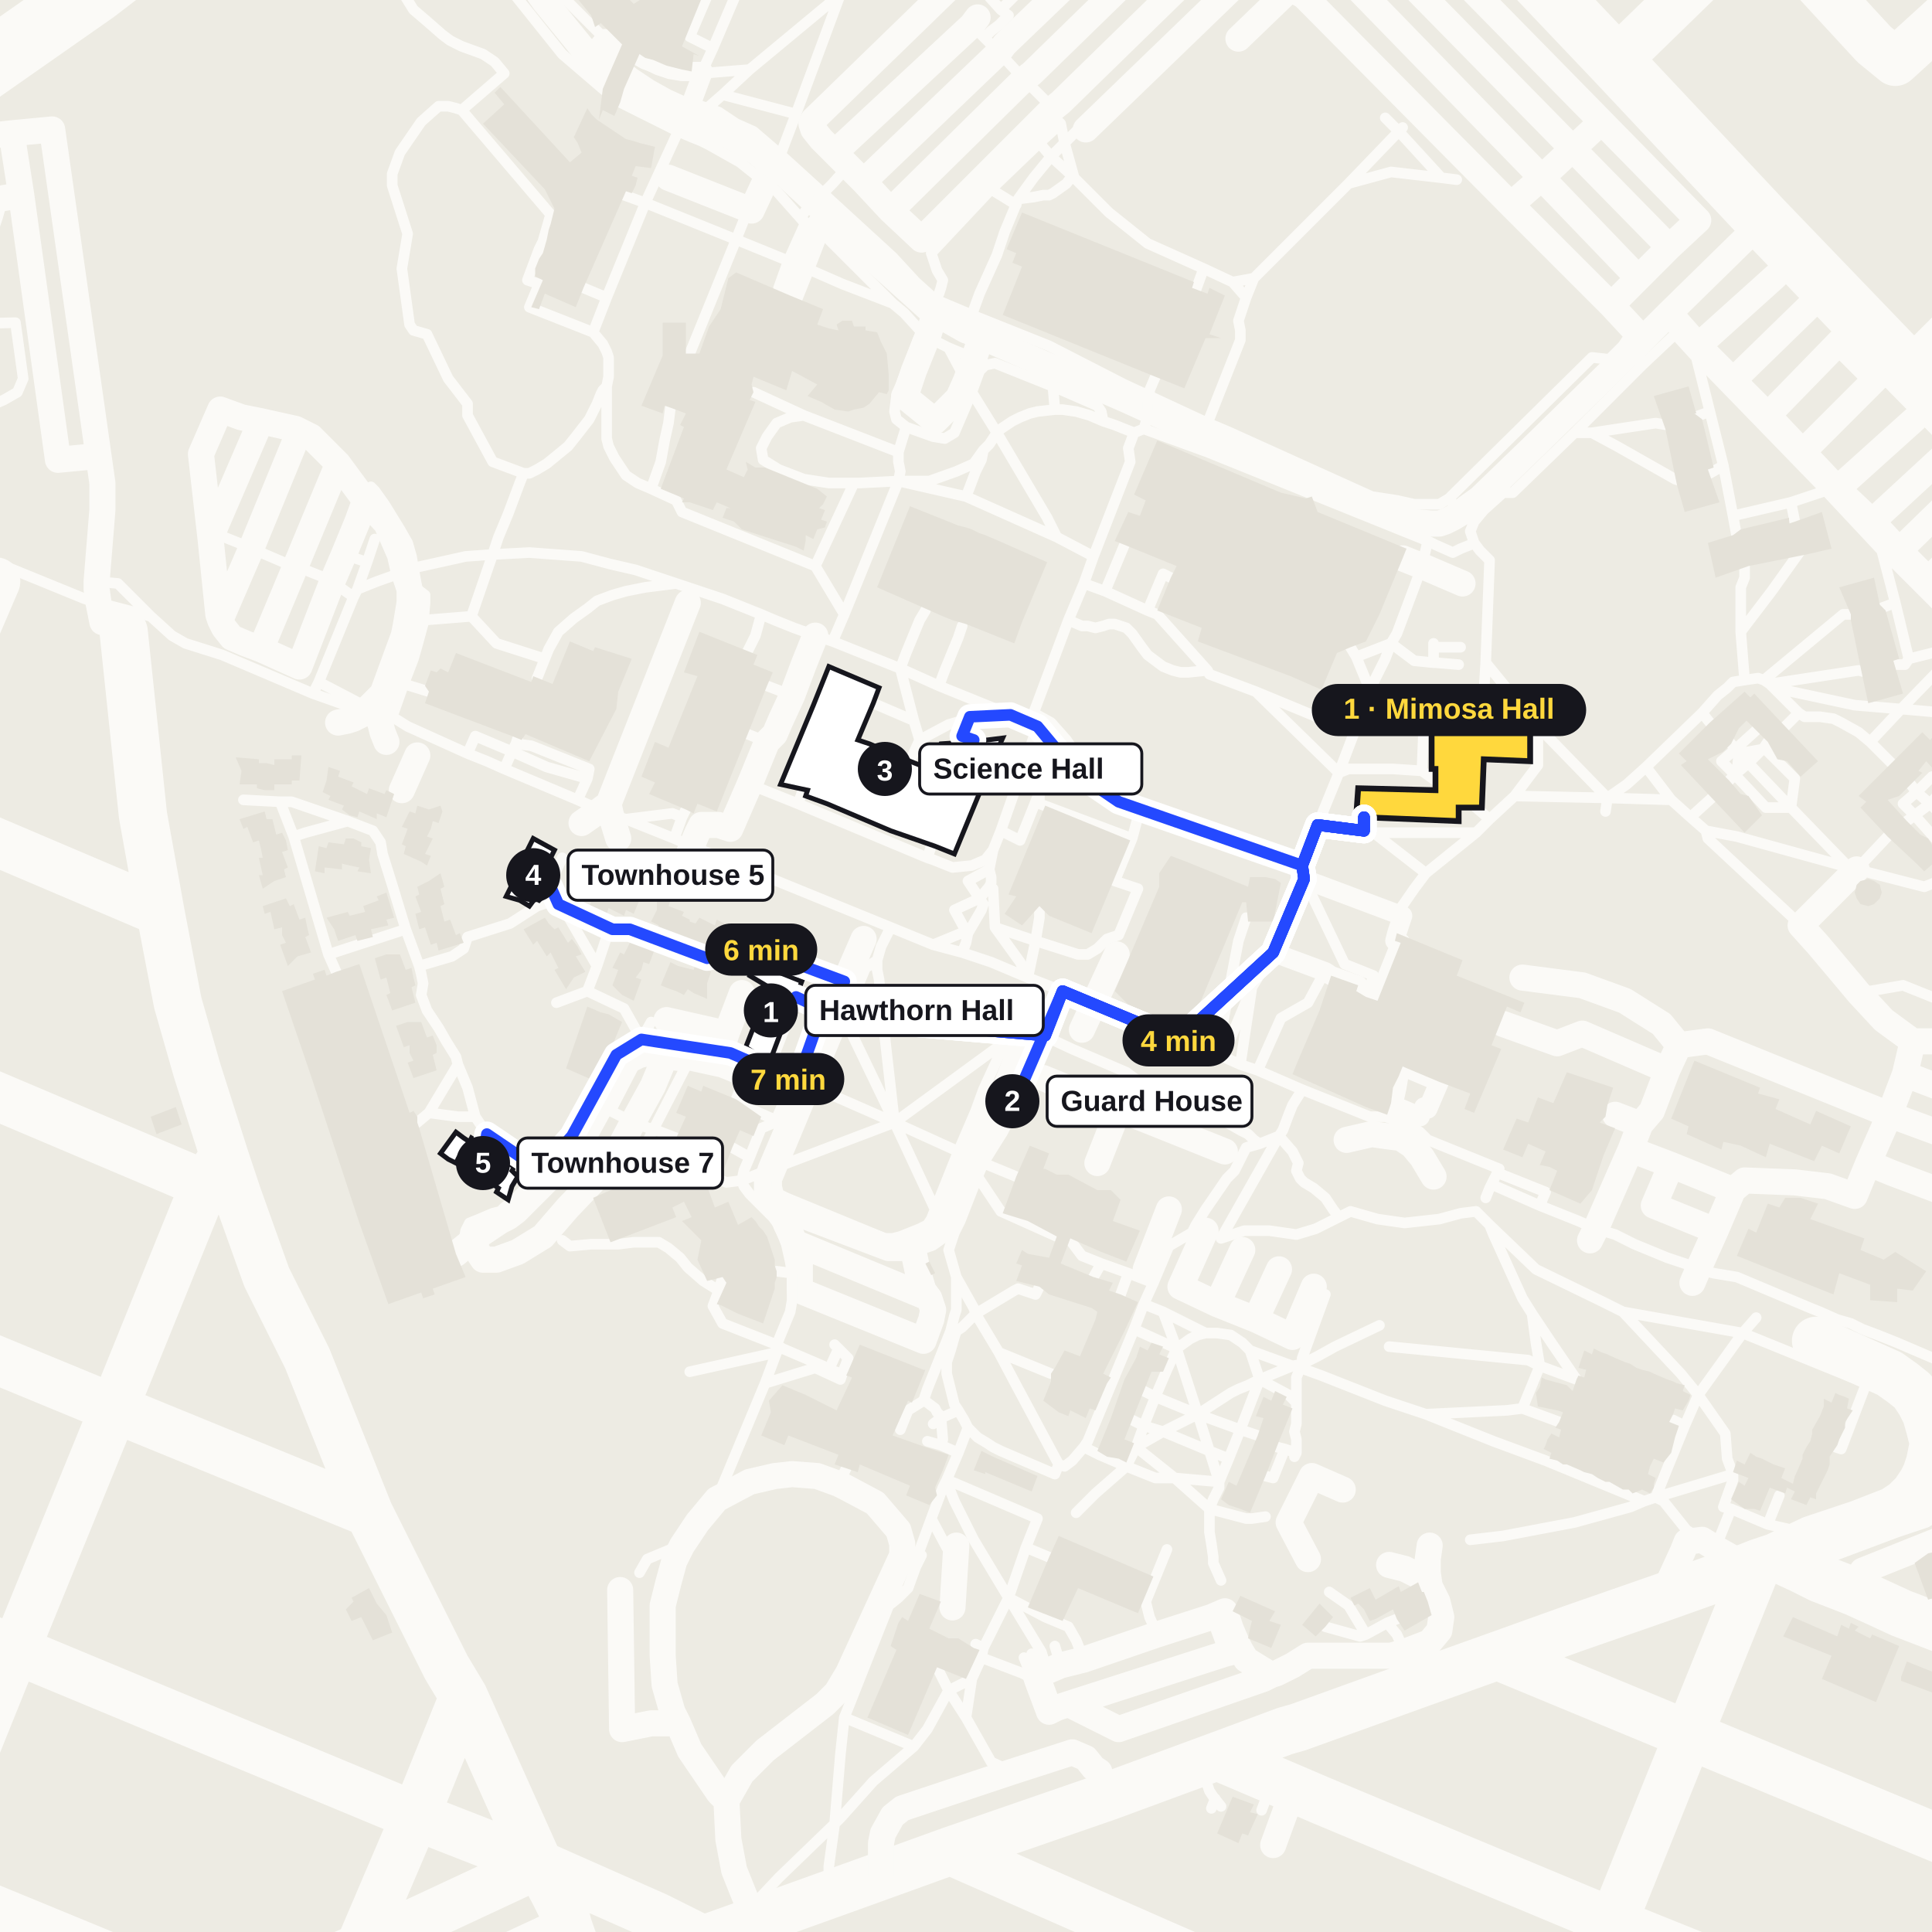
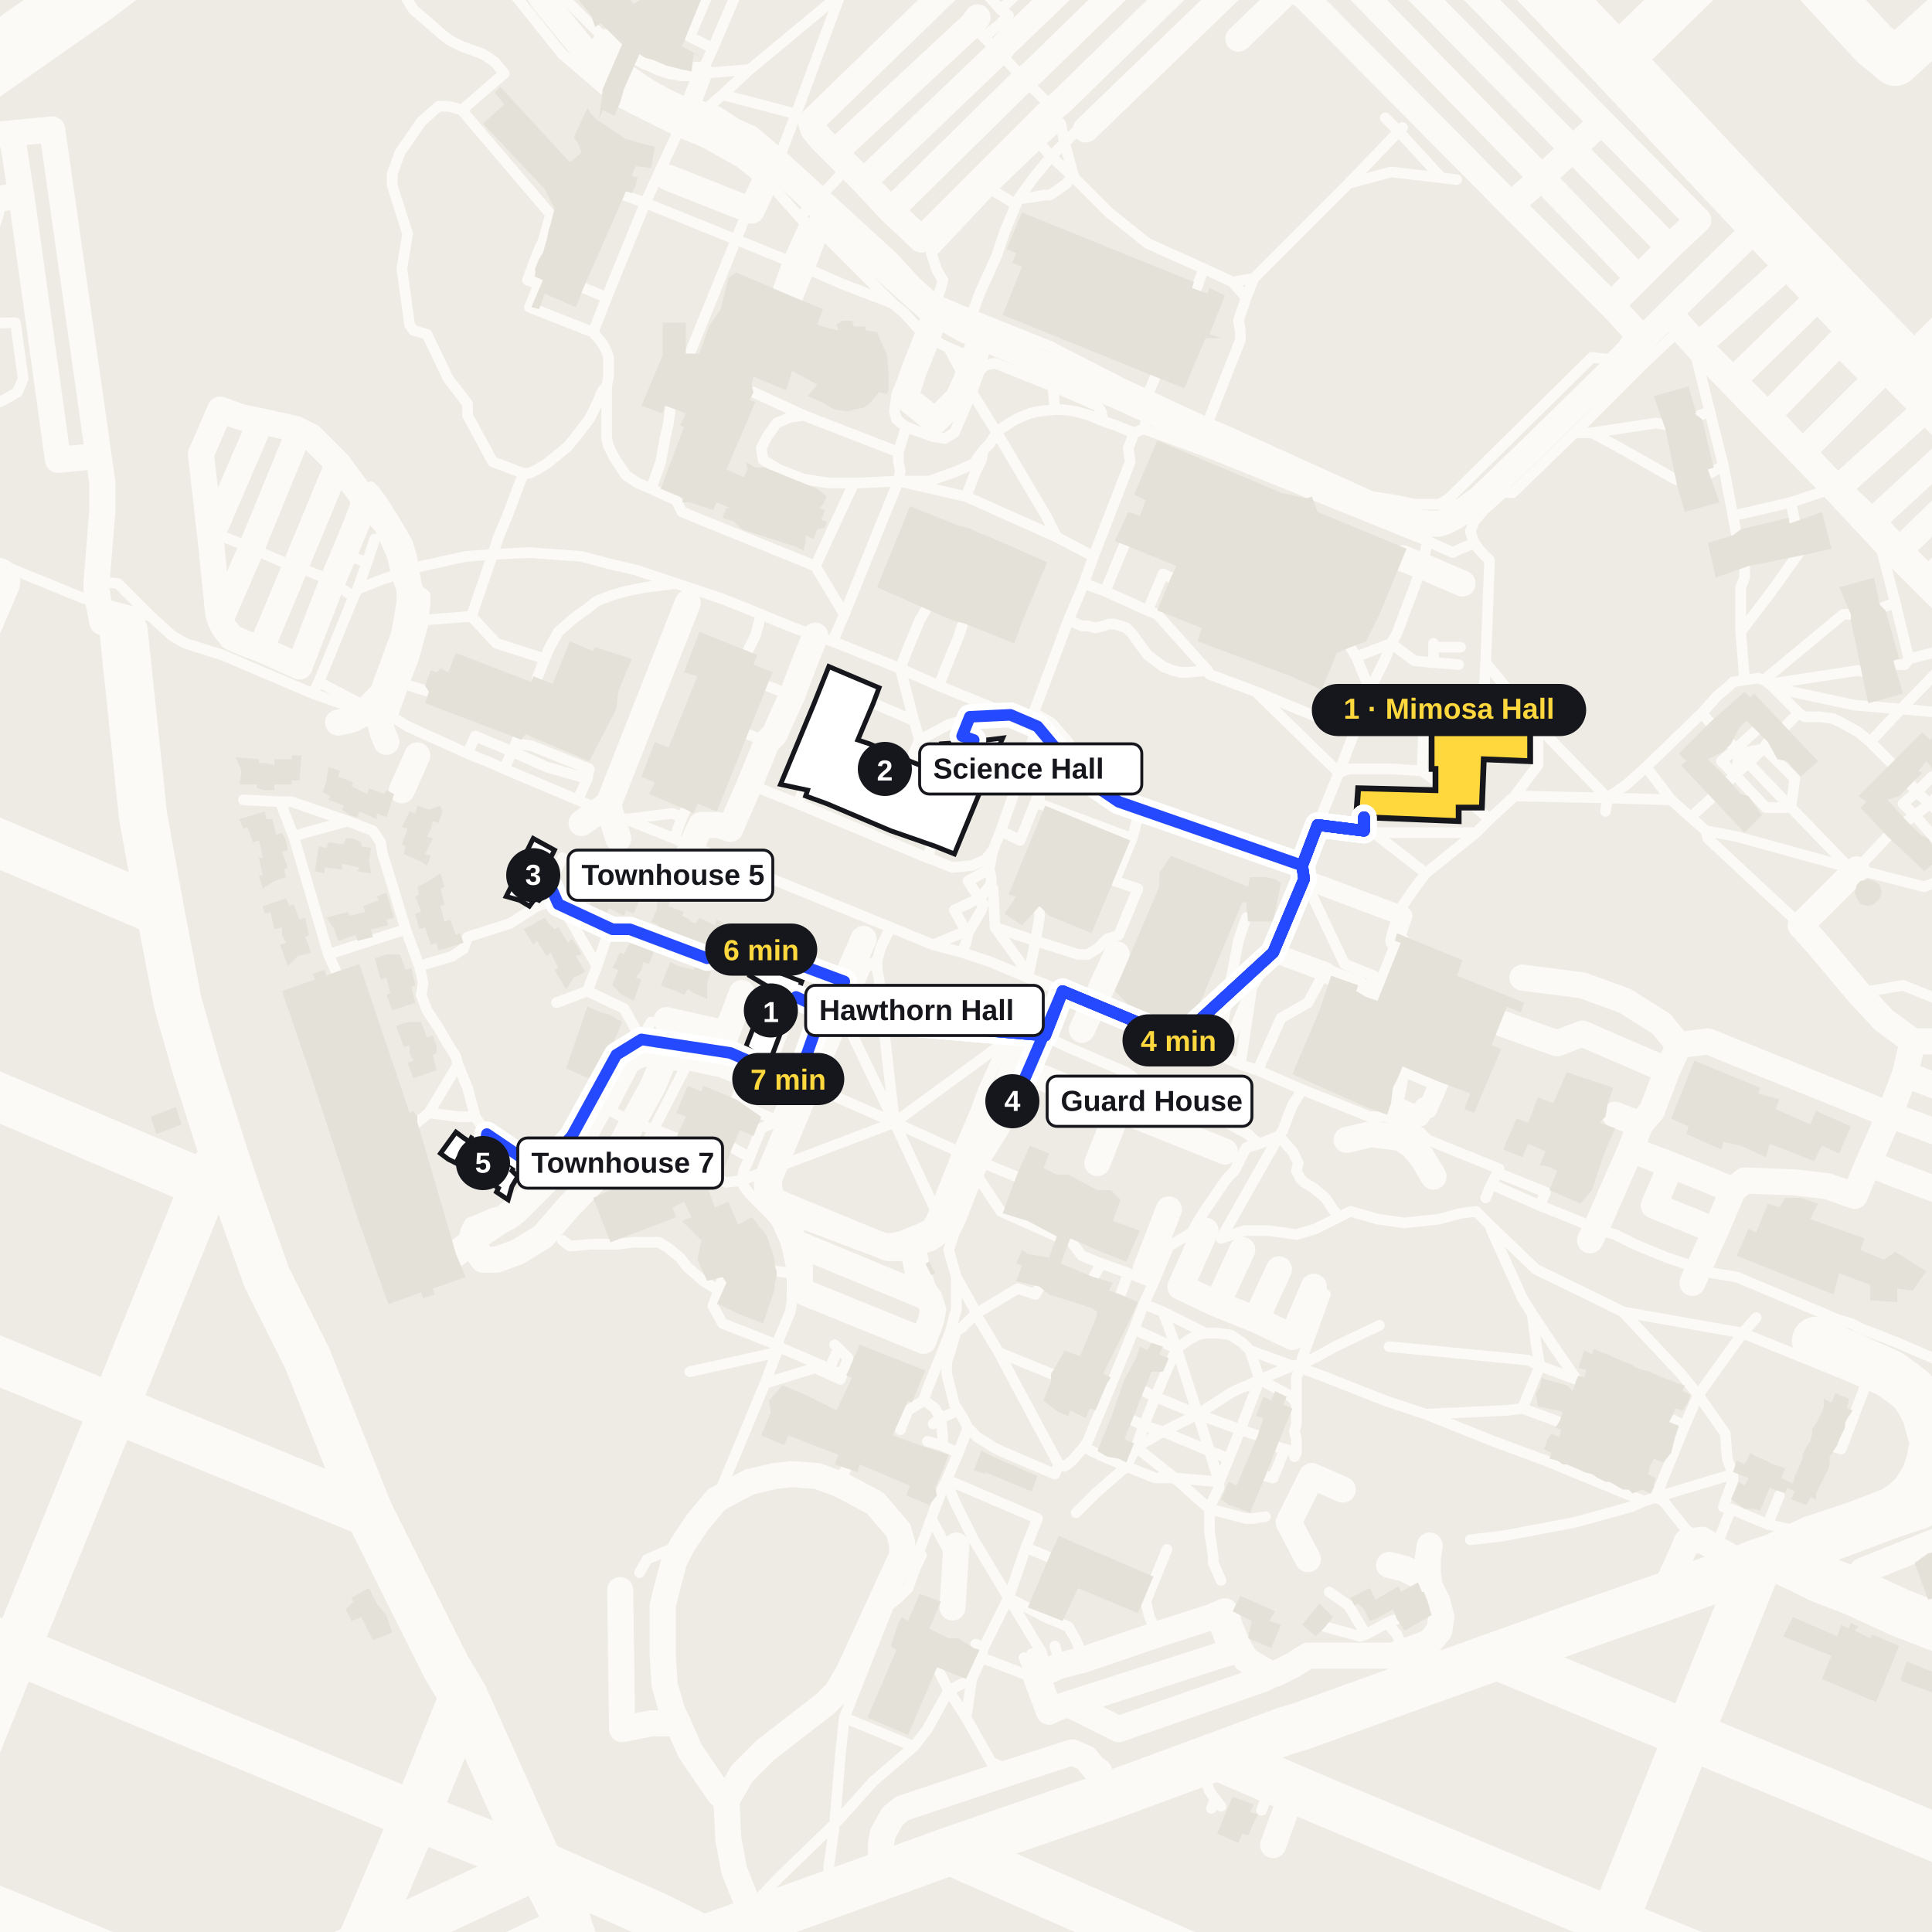
<svg xmlns="http://www.w3.org/2000/svg" viewBox="0 0 1000 1000" font-family="Archivo, 'Arial Narrow', Arial, sans-serif" font-weight="700">
  <rect width="1000" height="1000" fill="#EDEBE3" />
  <g fill="none" stroke="#FBFAF7" stroke-linecap="round" stroke-linejoin="round">
    <path stroke-width="34" d="M-62 69l51-32 60-42 43-33" />
    <path stroke-width="29.5" d="M1077 282l-88-89-76-79-77-82-133-140" />
    <path stroke-width="25" d="M118 1038l-158-65m319-8l-60 28-33 15-68 30m678 53l39-96 39-97 36-89m-546 195l-24-12-61-27-64-25m88 83l-3-9-6-17-1-4-2-5-4-8-8-15-39-87-9-15-40-80m244 255l-41-20-30-14m-149-64l-29 68-19 50m629 33l-195-85-100-44-9-4m542 117l-199-80-151-63-14-6-40-17m289-103l-9 3-5 2-45 16-46 16-39 14-42 15-61 22-7 2-35 13-57 21-81 28-36 13-25 9-39 14-28 10m-149-64l-207-86-207-86m390 15l-132-54-206-85m270-25l-17-6m-157-198l49-114m108 312l-47 116-51 125-48 119m146-360l-203-86m203 86l10-15m-33-126l-134-57m291 463l-25 62m-151-613l10 95 9 50 9 47 10 35 14 44 7 21 15 42 21 42 32 80m864 190l-181-75-99-41m165-163l38 17 7 5 5 4 4 6 3 6 2 7 2 8-2 10-2 6-2 4-4 6-2 2-3 3-6 4-18 7-24 8-19 9m82-59l4 13 3 10 2 3m0 0l-11 3-19 6m43 68l-39-15-13-6-11-5-18-7-10-5-13-6m199-742l-129 129m-78-234l-75 73m201-51l-45 41-11 10-11-9-59-64" />
    <path stroke-width="13.5" d="M293 993l-43 20-11 7m-4 2l-4-3-12-26m-84-775l-25 58-1 3m127 370l11-9 9-6 3-2 4-2 4-3 17-17 3-3 7-7 6-8 11-20 10-20 2-3 2-3 3-2 4-1 4 0 4 0 5 1 6 2 23 5 5 2 7 3 20 8 3 1 6 3m-23 426l-4-6-8-20-3-16-1-20m0 0l8-14 12-12 31-24 6-6 6-10 28-61 0-6-2-7-12-14-15-8-4-2-11-4-13-1-9 1-13 3-17 9-10 12-8 12-4 8-3 11-3 12 0 12 0 14 1 15 4 14 3 6 6 14 15 22 4 4m-22-483l4-11 3-7 2-4 9 0 6 2 10-23 9-22 4-4 3-7 6-13 6-16 6-15m-206 62l-8 18m426 425l3 9 3 7 2 4 3 5 13 8m84-258l-6-10-5-6-6-4-8-1-7-1-13 3m-124 340l-4-13-3-2-4-5-7-3-31 10-57 19-5 4-5 9-1 5 0 17m178-137l-7 3-28 9-38 13-12 3-7 3-5 1-1 1m17 15l26 13 75-26m-407-229l-1 6 4 6 7 0 11-4 13-8 13-15 23-24 10-19 11-20 5-12 2-6m29 7l-1-6 3-10 8-21m-39 14l31 7m192 67l11-28m-39-16l39 16 55 22m-283 296l-14 0-15 3-1-72m216-300l-5 11-14 35-5 10-9 20-16 37-7 5-9 3-6 2-2 0-4 0-58-22-4-4-1-4 0-3 0-2 2-6 14-33 2-4 1-8 5-13 10-23 6-15 10-23m310-184l-21-9-10-4m-166 244l6-13 12-26m76 375l4-2 3-1 8-4 8-5 43 0 7-2 13-5 5-6 1-7-2-8-4-8-1-7 0-7 1-7m-21 10l8 2 8 4 5 5m-245-21l-2 32m202-61l-16-7-12 24 10 19m-83-595l-11-5-71-31m-40 468l3 14 3 10 3 4 2 6-1 5-4 11-64-26 0-6 0-10-1-5-2-4-1-3-3-6-2-5-3-5m79 48l-70-29m194-17l-12 31m-278-241l41-104m-156 72l-2-5-1-4-1-3 0-4 0-4 0-3 2-2m0 0l-4 4-2 2-5 5-4 2-3 1-5 1m14-115l-4 11-7 17-6 14-17 44m487 509l-8 2-81 26m117 44l-3 7-8 22m-35-318l-13 29 19 9 20 8 19 9 11-26m-50 9l13-28m7 36l12-26m-126 210l1 3 6 16 4-2 6-2m-233-448l-4-13-1-5m0 0l-4 3-10 7m293-214l33 15 4 2 29 12 40 17 26 10 3 2 12 1 4 0 3-1 4-2 5-3 2-2 7-5 29-28 48-47 7-7m-159-194l15-15m15-14l108 110 50 51-15 14-16 16-14 14m-143-176l107 110 50 52m16-16l-50-51-108-110m-653 355l-2-10-1-7 0-4 3-37 0-14-2-14-24-169-21 2-9 1-17 4m26-5l5 32 19 137 21-2m431-75l2 1 16 9 8 3 4 2m163-178l107 108m-668 106l11 4 10 2 18 4 8 4 14 14 14 19 11 12 7 16 2 9 3 9 0 7-1 6-1 6-1 5-11 30m-43-136l-25 61-16 37m61-81l-22 53-18 43m349-174l-4 13-1 2-6 15-3 9-2 4 16 13 12-12 4-9 4-11 4-12m-353 171l-20-9-8-3-7-3-4-5-2-4-1-3-4-39-5-44 10-23m-155-184l28-15m24 88l-12 2-2 1-2 7-2 6-4 13-2 10-4 10-4 6m430-3l6-15 7-18 6-9m-74-51l12 5 13 6 13 8 7 6 6 4 14 13 3 3 6 6 16 16 18 16 20 18m-205-167l5 7 22 27 11 10m376-56l-16 16m-184-4l-70 68-1 2 1 3 4 5 7 7 7 7 8 8 14 15 16 15 67-67 5-4m-117 26l71-66 3-4m-59 85l70-67 3-4m-59 86l69-68 4-3m-14-15l74-71m37 21l18 10 19 11 7 4m-141 40l78-76m-63 91l82-80m-69 94l87-84m19 11l-27 26m-364-26l-27-32m149 123l-3 9-7 15-43-17m-31-54l9 7m0 0l11 6 13 7 6 2m469 582l3-6 18-41 5-13 6-7 8-21-44-19-13 5-28-10m71 52l-13-5m79-362l37-38 19 19m-38 38l38-38m-20 57l40-36m-22 53l39-36m-25 51l38-37m-23 52l38-37m-23 53l38-37m-119 200l29-29m-29 29l9 10 16 19 5 6 13 14 15 11-4 17m-81 255l-16-9-8-5-8 1-2 5-11 24m9-286l-9-11-19-12-22-8-31-4m202 33l6 0 5 0 13 4 24 8m-28 222l4 9 3 6 2 3 4 8m-4-8l-55 22-2 4-2 7m80-194l-61-23m0 0l-12-5 11-25 8-21m0 0l68 26m0 23l-76-28-94-38-15 2-6 13m13 110l3-7 9-20 9-21 6-5 26 1 17 2 14 5 7-17m-123-7l21 8 32 13m-32-13l-9 21 32 13m-24-475l15 17 18 18 18 18 18 19 18 19 18 17 14 15 15 15 15 16 6 6 11 2m-196-166l13 14 3 4m29 3l40-36m-22 54l39-38m-72 3l-14 14m-68-70l16-14 16-15 15-14m84 51l-49 48m-82-56l52 52" />
    <path stroke-width="10" d="M723 483l3-9-3-1-48-18-16 38 27 10 3 2 14 5-1 3 5 3 6 2 12-30-3-1 1-4m22 77l-6 14-2-1-2 5-14-6 2-9 1-6 2-5 19 8m-187-164l3-3 10 5 1-2 10 6-5 8-5-3-6-4-3-3-3-2-2-2m-200-343l-2 3-11-5-9-5-6-4-3-2-13-10-5-5 4-5 6 3 14 7 8 4 6 2 6 1 7 0 4 0-6 16" />
    <path stroke-width="5.5" d="M50 301l11 1m0 0l17 17m48-37l4 2 5 2m-19-8l10 4m-16-6l6 2m417 96l2-5 18-48 8-19 5-14m-381 17l10-4 14-5 5-2 27-6 14-1 19-1 27 2 15 4 13 3 12 4 9 3 3 1 9 3 6 2 6 2 20 8 7 3 10 4 11 4 9 3 35 14 20 9 37 15 10 4 4 2 8 12 12 12 4 3 6 5 12 7 11 4 82 27 2 2m-243-116l6-14 28-69m267 211l-9 13m-90 74l15-36 11-18 16-38-1-7 3-10m0 0l5-11m0 0l11-27 8-21 8-22-7-17-3-5m-17 92l23 3 6 1 53 0m-53 0l27 21m-240 41l2-5m-21-172l-3 5m22 3l-2 6m0 0l-7 17m0 0l-3 8m-10-34l-7 17m0 0l-3 8m-222-27l11-32 3-9 5-12m174 52l-15-25-69-28-3-6-13-6-7-3-6-4-2-3-2-3-2-3-3-6-1-4 0-4 0-9 0-14m-51 66l6-16m0 0l2-5 3 0 4-2 5-3 11-9 4-5 7-9 4-8 2-5 1-2 2-2m345 293l-23 20-26 25m-22 211l20 16 18 16 0 12 1 6 1 7 0 3 4 9m69-439l-22-9-29-12-24-9-1-2-26-29-5-2-22-10-11-4m69 244l6-33 5-26 4-12m-257-69l25 10 67 28 3 1 10 4 10-1 7-3 4-5m-146 169l8 3 8-1 15-6 6-2 58-22 52-38 3-2 5-8 9 1m-95-7l20 1 66 5m-62-53l-5 10-2 7 0 5m-38 58l6 3 41 18 33 15 8 3m-287-99l17-5 6-4 2-6 22-7 14-9 6-2 5 1 2 1 25 11 10 1 32 13 7 2 7-1 10-4 12 1 39 15 4 2m-121-29l-2 5-5 15-5 13 19 9 9 16 4 5m-162-40l-4-9-18-61 6-2 22-6m36 156l6-5 15-25m-15 25l15 2 9 0m311 205l10-10 16-14 5-10 4-11 6-15 6-14 5-11 7-5 4-2 4-1 6 0 7 1 6 4 4 4 5 15-10 26-6 15-5 12 0 3-3 6-2 5m-38-32l14-8 18-9 17-11 4-2 5-2 6-3 17-7 5-1 8-4 9-5 23-11m-83 81l-5-16-6-19-11-34-7-19m22 11l-22-11-10-4m0 45l6 3 22 9 22 8 9 3m-65-8l6 3 10 3 24 10 10 4m-88 3l3 1 4-3 6-7 8 4 14 6 15 6 10 0 23 2m1-126l12-4 13 0 14 2 10-3 12-6 6-3 14 4 14 2 18-2 11-3 8-1m-376 361l15-16 29-28 3-3 17-19 21-18 7-9 11-20 12-6 5-11 1-5 13-26 9-26 6-15m0 0l-42-18-5-2 2 6 2 5 10 20 18 30 17 28m-54 8l6 12 9 14 13 23m-10-43l-3 20m8-31l21 8m64-647l1-7 0-4m-192 488l7-17 1-6 0-9 0-5-1-6-2-9-4-10-3-4-4-4-8-8-3-4-1-3 1-5 3-7 6-15 7-3 4-9 2-4m47-66l1 5m0 0l2 21 6 53m8-187l5-11 15-8 7-2 4-1 7-2 14 0m-47 13l-3-10-7-27m213 24l30-13 8-16 3-8 3-5 9-24 4-11 3-13m-450 188l-5-9 7-15m197 192l-4-10-21-45-26-54-6-3-5-2-14-5m357-174l-2 33m-235 130l4-19 2-12 0-6m19 380l-4-7-12-5-19-10m73 10l-2-8 11-27m-61 4l-12-5m-182-367l9 4 103 42 22 9 15 4 15 5 19 8 18 7 16 7 44 18 20 8 3 1 9 4 9 3 23 10 35 14 4 0 4 0 3 1 4 1 4 2 4 2 3 2 4 4 37 15-4 8-1 2m-7-184l-26 21-6 8m-143 0l-10 24-6 2-5 5-5 3-5 0-22-7m115 67l12-27 14-8 7-13m-42 45l6-40m-139 91l17 7m-20 0l12 18 29 13m-20-73l2-5 1-4 5-12 2-3 3-7 4-10 6-13m-23 54l-3 6-3 9-2 4-10 16-3 7-9 23-3 6m-162-100l5-9m42 16l19 8 10 5 6-3m-47-11l-29-6-6 0-3 0-4 2-4 3-3 3-2 5-4 8-6 11-8 14-2 5-16 17-6 7-6 6-3 3-4 3-2 2-4 1-7 3-5 2-2 4-1 6-4 6m162-96l14-36m-24 82l-9-5m7-38l-5 13m13-251l-3 11-4 8m23 23l-13-5m-79 221l10 5 8 3 1 0m-33-71l-16 6m114 177l-28-11-5-9 3-8 2-7m146-121l-11 24-4 11-9 21-12 30-2 5-2 3-4 2-10 4-4 1-4 0-51-21-4-2-1-4 0-3 20-48 15-36 11-26 6-4m317-73l-7-6m-327 471l36 15m-42 76l-2-5 0-9 3-22 3-36 2-19 2-5 21-53 5-4 5-5 4-11 3-6m32 48l-4-2m147-137l15 8 4 4 0 5 0 6-1 4 1 4 0 3 0 4-1 2m1-2l-6-2-4-1m-74-61l22 10m56 52l-6 15-4-1m-245-105l-8-1m308-302l10 4 3 4m-151-58l10-24m12 34l8-19 4 2m-23 256l-28-12-15-7-8-2m154-31l-2 3m-22 82l-30 53m37-69l-2 5-3 8m-133-192l7 17 0 6 48 18 4-15m-4 15l-9 22m0 0l12 4m-106 29l17-7-6-11 13-6-6-9 11-6m20 56l-4-8-13-18-1-20-2-1m-4 12l1-3m0 0l-2-3 5-6 1-2m-13 31l1-5m0 0l7-12m5-14l0-3m0 0l-1-4 2-10 4-10 13-37 6-17m-22 104l21 7m200-88l7 5m-41-64l18-7 12 9m-441 127l18 31m-139-6l40-13m-65-66l7 18m473-199l6-5 6-5m-11 557l19 5 3 0 7-1m-182-412l-21-9m-50 336l-45 10m15-42l-8-5-8-7-4-5-6-5-5-3-5 0-8 0-8 1-14 0-11 1-4-3m441-300l10 1 1 0m-81 245l7 8 3 6-1 4 2 4 2 2 5 3 6 5 4 6 3 4m-31-42l2-3m5-13l5-8m-324-262l-16 2-10 2-7 2-8 3-5 4-7 5-8 7-5 9-2 5-4 10m267-151l1 12m-43-9l13 21 26 44 5 10m-131-63l-7 1-7 3-5 7-3 6 1 6 8 5 13 5 13 2 13 0 3 0 20-1 16 0 14-5 9-4 5-7 3-3 2-3 2-3 2-2 3-2 3-2 4-2 5-2 4-1 9-1 4 0 7 1 7 2 7 3m-71 39l2-5 3-8 3-6 1-5m-10-38l-8-15m62 141l7 3 3 0 4 1 4-1 3-1 3 0 3 1 3 1 3 3 5 7 3 4 4 3 4 3 5 2 4 1 4 0 10-1m-203-54l20-43m23-16l-49-19-26-12m12 493l3 2 21 9 3 2m-33 7l26-8 4-1m-4 1l13 6 1-3m-116-288l4 1 25 10m4-11l2-4m183-9l-10 25-10-5m-187 384l4-7 12-5 6-2m195-42l-22-41-9-17-12-20-1-3-9-16-4-14 3-9m23 62l27 11m-39-31l20-12 2-1 9 3 2-4m-33 14l-3 3-2 2-2 2-3 2-1 3-2 7-2 6 0 3 0 3 1 4 1 4 1 4 1 4 2 3 3 5 2 4 3 3 2 2 5 3 3 2 4 2 28 12 2-5m-47-19l-5 13-6 14m0 0l-2 4-6 16-7 19m7-19l8 15m6-71l-9 4-4 3m-3-18l-2 6 2 1 4 3 1 2 2 2 1 12-1 3 9 4m-16-33l12-30 2-8 1-3 0-6 0-5 0-4 0-2m-8 87l-7-2m-10-16l-4 10m4-10l8-5m83 24l2-3 24-58 5-13 5-11 8-19m-8 19l-13-5-14-5-10-4-6-8m51 3l12-7m54 88l0-13 2-5 1-2 0-3 12-33m-62-44l11-16 4-4 6-12 7-2 10-4m-228 180l4-8m-36-180l-18-8m-123-174l4-9 2-4 1-3m-26 8l4-9 19 8m2-4l8 1 30 12-1 5-5 11m-90-60l13 4m-28-79l-4 12-5 14-2 4-18 44m0 0l23 12m-23-12l-3 6m26 6l3 1 5 2 7 3m0 0l8 5 31 14 10 4 9 4 38 16 9 4m344 174l-3-2-3-3-4-2-7-4-3-2-6-3-9-5-5-3-4-2-4-2-3-1-3 0-4-2-4-1-3-2-4-3m137 24l1-7m-256-323l35 8 47 21 19 10m0 0l19-49-1-7 3-8m-85 148l-2 2-2 5 0 3 5 1m-259-64l13 14 25 8m-79 30l6-17 5-13 2-7 3-11 1-11 0-4-4-3-2-11-1-6-2-7-4-7-8-13-5-7-2-2m27 69l25-2m153 65l-10-4m26 36l3-8m64 36l2-6m-70 79l0-1m294-93l-1 7m-17 394l10 7 9 15 11-6 5 6 4 9m-41-13l18 5 3-1m11-6l5-2m10 34l-6-17m-52-400l21 44 15 6-4 11m-194 396l11 5m15-62l3 10m-13 1l8 4m20-21l4 10m34-22l4 9m-59 19l7 19m80-47l7 19m-88-4l3 10m-15-6l3 10m-7-8l2 5 4 4m-71-633l0 5 1 5-1 5m-200 140l18 8 21 6m313 235l2-4 5-8m-123 336l22-6 41-15 32-12 28-9 7-2 25 11 11 4m-43-13l1 4 1 3 2 3 4 5m-3-4l-2 5m29-7l-3 8m-83-283l-4 7m14 9l4-11m-23-256l2-3 2-3-4-4-5-4-4-6-8-9-9-5m-211 55l24-3 5 2-4 11m-41-16l3 1 5 2 4 2m-142-136l12 4m581 324l-2 5m-8-338l-5 2-4 2m-115-62l-7-3-5-2m85 38l-73-33m95 37l-9-2-13-2m-225-80l-5-2-2-2m25 30l-3-6-1-2m4-10l-12-5-6-3m18 8l7 4m-41 32l-4 13m130-29l0-3 3-7m-6 27l1-3m1-11l1-3m148 138l12 1m-13-1l0-8 0-2m0 2l14 0m7-65l-6-5-3-2m0 0l-4-5m-379 518l25-60 6-16 0-4m27 13l5-11m-5 11l7 2 3-8-5-5-2-2m-18-141l12-33 7-15m-26 61l2-3 5-10m-35-10l-6 0-6-1m-41 65l12-24 17-33-9-1m0 0l-3-1-3-1m0 0l-4 0-4 1-4 2-12 23m21 9l13 5m-44-19l5 2 5 3 2 1m-142-272l7 5m-34-17l4 1 5 2m0 0l10 4m0 0l4 2 4 3m-257-45l125 51 7 2 27 7 11 10 7 4 19 6 47 20 17 6 9 0m197-251l-4 10-24 59-10 28-1 8-2 9-2 11-5 14m-23-53l1-5 0-10-1-3-2-4-5-6 7-18 20-49 17-37m491 108l-2 3-7 7-9-1-72 71-2 2-5 3-13 0m-82 97l43 42 5-2 23 0 15 1 1-25 30 2 29 0 36 37m-706 1l19 1 6 0 29 10 13 5 2 3 2 3 1 6 5 16 7 23 7 19 1 4 1 5-1 6 3 8 6 9 4 7 5 8 1 4 5 12 4 15 6 9 28 19 4 4m363 89l22 8 4 1 11 4 33 13 21 7 35 14 27 10 51 21m-90 20l17-2 37-7 29-8 7-3 6-2 40-12-3-8-1-13-14-20-9-11-30-32-10-5-35-17-24-23-7-7m-26 105l42-2 8-1 19 7m-88-39l72 7 6 3 19 7-13-19-10-15m-5 49l9-22-2-12-2-15-5-8-15-33-2-5m-500-389l-16-6-13-24 0-6-10-13-11-23-7-2-2-3-4-29 3-18-8-25 0-6 4-11 11-16 9-8 5 0 4 1 3 1m245 98l19 8 40 16 39 20 13 6 28 13 2 1m-148-48l-13 34-1 8 1 4 5 4 14 5 6 1 5-3 9-21 4-11 3-3 5-1 30 12 23 10 2 3 1 5 6 2 5 2 5 2 5-2 33 12 114 46 4 2 9 4m126-101l-11-12-17 16-35 35-32 31-5 0-10 9-5 6-2 5 2 6m12 326l25 10-3 7m-690-664l-34 26-17 14-6 4-11 9-58 40-13 7m1061 386l-10 4-23 9-35-9-4-1-58-16-16-3-8-7-10-9-33-1-48-1-13 12-7 7m-772-222l3 1 7-3 7-4 3-7-4-29m764 446l25 11 20 8m-21-256l-27-33 2-53-5-5-3-4-2 1m-136-63l17-43 0-5-1-5 4-12 4-10 49-49 26-27 2-2m-248 107l-10-11-6-5-34-34m-293 163l14 6m-141-125l-38 1m23-51l-17-5m226-140l2 13 2 6 3 6 5 8 7 6 8 7 4 3 6 3 11 4 6 4 5 6-22 19 46 54m38-10l11 4 47 19 27 11 3 2m61-176l26 26m140 159l11-2m49-49l22-6 26 3 8 1m-270 62l-10-9-12-13-36-33-11-10-11-10-14-12-9-4-9-6m183 33l-3 4-7 5-2 1-3 0-5 1-8 1-2 5-5 12-2 6-2 6-9 20-4 11m-110-71l-10-8-16-9-4-2-5-2-7-3m66 47l-9 20-5 14m314-88l7 7 22 24m-228-87l10-10 6-11 5-8m-225 178l-12-5m242-68l-9 11-8 11m96 36l-4 11m-81-76l6 7 11 10 19 19 20 16 29 13 15 7 7 8m-161 1l2-3 1-3 1-4-3-5-3-9 31-33 25-24m0 0l11-10-3-3m-142 19l8-21 23-62 13-13 15-15m81 112l7-7 9-9m-11-1l2 10 5 18m-58-105l2-2 18 20 4 3-5 5m-154 25l6-13 41-96m-47 109l25-2 47-39m-47 39l-14 13-8 7 6 2m2-9l38 10m-138-80l8 9 11 12 20 20 6 5 14 8 11 4 10 1 9 0m-30-43l-34-38m8 215l-33-13 5-12-6-2 6-16 2-4 4-14m66-43l3-8m-42-14l-21-18-40-50m82 17l34-79m146 182l13 8m-205-53l-9-7m39 22l-30-15m45 3l-8-3 5-15m6-13l-12-6 24-56m47 160l-6-3-4-3m6-15l-2 3-5 4m7-7l7-7m-14 14l-2 3m3 5l-16-18m0 0l-6-5-3-2m38 3l8-9m38 85l5-10 2-6m-64-15l16 7 26 10m-51-20l4 1 5 2m97-127l-4 3-3 3m36 42l-2-4-3-5-11-11-13-14-14-14m328 407l1-7 10-7 10-9 29-28 8-9 5-4 3-3 6-1 7-1 3 1 3 2 2 2 42 9 24 2m-66-11l13 13 3 2 8 0 7 1 4 2 9 5 6 5 16-17m0 0l32-33 5-1m-37 34l46 4m-149 426l-8-5-12-15-4-2 6-15 9-22 7-16 23-32m29-321l-7 7-9 8-2 3-8 8-6 5-4 4-9 9-11 10m86 27l16-17 10-8 4-3 8-6 9-10 9-9 23-25m-72 12l11 11 10 11 3 4 7 6 23 23m-65 10l-30-31-22-23-5-5-2-2-2-3-11-11-4-5m22-17l-2-25 0-14 0-9 2-5 0-6-4-15-2-11 30-7 18-6m-130-30l9 0 33-5 6 1 14-4 8-3m-61 11l13 7 30 17 3 1 15-4 7-4m21 111l41-34 4 0 15-3 8-3m-65 42l46-7 4 1 14-4 6 0 2-3 28-7m-42-49l7 27 7 29m34-9l-4-3-44-44-29-31-67-69m-94 227l12-16 0-8 0-12m136-91l-15 21-16 21m-5 454l-8 20m9-38l0 3-5 14 4 1 19 8 6-15m-49-36l-6-3m119-319l7-6 8-8m6 37l-4 3m20-3l-15 1-16-18-6-6m-98 243l12 2 38 16 5 2 9 4 7 2 6 3 8 3 10 4 21 9 28 12m-195-77l10 5 17 7 12 4m-79-267l-4 0m121-1l16 16-2 15-13 0-16-17-7-7m8 6l1-10m-9 4l7-6 11-10m2 10l-11 2m-35 24l-13-17m63 392l22 5m-35-104l64 26 10 4 21 12m-47 17l3 1 13-34m55 17l-11-5-8 3-5 1m-65-253l-4-4-44-41-1-4m79 84l23-4 60 24m-31 201l4 2 11 4m-100-471l3 15m-5-25l2 10m10 530l3 8 16 7 4 2 29 12 65 27m-117-47l3-1 40-15 15-5 8-5 3 1 2 0m-3-37l-3-11-2-5-1-2 9-1m0 0l3 5m0 0l1 2m-7 12l4 9 10 22m-204-146l9 4 10 3m39 16l4 2 8 2m10-392l-5-26-7-28-7-28m-28 4l-7-6-3-4m83 636l9-3 7-3m71-25l4-2 7-4m-23 8l-3-6m0 0l4-4 3-7 2-4 1-5 1-6 1-7m-69 50l1 3m-2-6l1 3m-36-107l7-8m-69-3l62 11m-60-514l5-4 2-3" />
  </g>
  <path fill="#E4E1D8" d="M973 313l3 3 7 25-3 1 5 17-18 5-3-14-6-29 0-3-6-14 18-5 3 14 0 0zm-658 146l3 2 2-3 8 3 1-2 4 2-5 12-4-2-1 3-8-4-1 3-5-1-4-3 1-2-8-3 1-3-4-1 3-7 0-7 7 3-1 2 8 4-1 2 4 2 0 0zm290 244l-3 7-6 0-4 10-6 15-4 10 5 2-4 10-4-2-6-1-5-3 7-17 7-20 6-11 2-6 4 2 2-4 6 2-2 4 5 2zm-468-283l1 4 3 0 2 8 3-1 2 4 1 5-3 1 3 8-2 1 1 4-6 2-6 4-2-7 2 0-2-9 2 0-1-5-1-4-3 1-3-8-2 1-2-5 13-4zm350 409l-6 14 10 5 5 0 8 5 3 1-7 15-15-6-15 35-21-9 15-35-3-2 4-12 2-3 3 2 6-14 11 4zm-339-364l2 4 2-1 3 8 3-1 1 5 1 4-2 1 3 8-7 2-5 5-4-11 3-1-2-4 0-4-4 1-2-9-3 1-1-4 12-4zm8-74l-1 13-4 0 0 2-9 0 0 3-5 0-4-1 0-2-9 0 1-7-3-7 12 1 0 2 4 0 4 1 0-3 9 0 0-2 5 0zm55 138l7 0 3 8 3-1 2 5 0 4-2 1 1 4 1 4-12 4-3-8 3-1-2-4 0-4-3 1-4-11 6-2zm452 312l-5 12-12-5 1-5 1-4-10-5 4-8 18 8-3 5 6 2zm280-576l5 19-13 3-30 6-17 6-4-18 13-4 4-3 25-6 0 3 3-1 14-5zm-165 330l7-16 6 2 5-13 8 3 7-16 24 8-3 9-1 6-3 3 8 3-6 14-6 18-6 7-16-7 4-10-4-2-5-1 3-7-9-4-3 7-10-4zm-578-133l4 13-4 1 1 3-9 2 1 4-4 1-4 1-1-3-9 3-2-6-4-6 11-3 1 2 4-1 4-1-1-3 8-3-1-2 5-2zm469 94l2-5 12-28 2-6 4-12 14 5-1 3 5 3 6 2 12-30-3-1 1-4 34 14-3 8 35 14-2 5-7-3-8 20 5 2-14 33-5-2 3-8-16-6-19-8-2 5-3 6-1 8-2 6-11-4-38-17zm-523-43l17-6-1-3 6-2 1 3 5-2 12-4 26 77 2-1 2 3 0 3 1 3 19 65 5 12-17 6 1 3-6 2-1-3-17 6-15-42-25-76-15-44zm923-177l5 18-14 4-29 5-17 6-4-18 13-3 3-3 25-7 1 3 17-5zm-722 162l4 2 8 2 1-3 5 2 3 2-2 6 0 8-7-3-3-2-2 3-4-2-3-1-5-2 5-12zm-118-25l1 4 3-1 3 8 2-1 2 5-13 4-1-4-3 1-3-9-3 1-1-4-1-4 3-1-3-8 2-1-1-4 6-3 6-4 2 7-2 1 2 8-2 1 1 4 0 0zm-229-272l-8 8-6 6-31-33-41 9-4-19 41-9 12-40 9 2 10 3-10 33-2 7 30 33zm962 211l17-17 16-16 4 4 2-2 16 16 13 14 3 4-8 8-3-4-5-4-4-1-5-8-11-12-4 5 2 1-6 6-4 4-2 2-6 2 10 11 7 7 4 2 3 5 1 3 2 2-8 7-4-4-15-14-14-15 3-3-4-3zm-483 297l-7 17-2-1-4 9-4 9 17 6 12 4-3 8-4 9 1 4-4 5-12-5 2-5-26-11-1 4-6-2-6-2 2-5-26-10-2 5-12-5 5-12-1-6 7-8 12 5 16 8 8-17-3-1 7-16 33 13 1 0zm418 53l2-6 4 2 3-6 3 2 3 1 6 3 3 1 3 1-2 5 6 3 1-4 1-2 3-7 0-2 2-4 2-3 1-4 0-2 4-7 2-5 0-4 4 2 2-5 2 1 3 1 2 1-1 5 3 1-2 3-2 3 0 3-3 6-1 3-4 6 0 4-1 3-3 6-3 6 0 3-3-1-2 4-8-3 2-4-4-2-1 3-8-3-5 12-3-1-5 0-7-5 4-9 3 2 2-4-8-3zm-497-92l-5 15-13-5-8-4-3-1 5-11-2-3-8 2-5-11 2-10-10-10 5-2-4-8-6 3 2 5-34 13-9-23 25-11 8-2 2 3 13-5 2-5-10-4 2-4 1-3 5-11-5-2 6-14 7 3 1-3 17 7 3 2 10 7-4 10-7-3-4 9-5 13-4-2-2 4-2 5 4 11 7-3 5 12 7-4 2 2 2 3 2 2 2 3 1 3 1 3 1 3 1 3 0 3 1 3 0 3-1 3 0 3-1 3zm141-65l6 3 6 0 15 8 7 0 5 5-4 11 14 5-7 16-13-5-16-7-5 13 17 7 10 3-2 4 6 2 9 4-7 15-11 22 4 2-2 3-6 14-3-1-2 5-8-4-1 3-5-2-8-6 4-10 0-4 2-3 5-9 8 3 8-19 1-4-3-2-22-7-5-4-12-3 3-8-3-1 3-7 3 2 11 2 4-11-15-8-13-4 7-19 7-16 10 4-3 8 1 0zm400-211l-9 8-7-8-5-1-5-9-6-6-5-5-4 4-4 8-4 4-8 4 11 11 6 7 4 1 7 10-9 9-17-18-16-17 3-2-4-4 16-16 18-16 3 3 2-2 16 17 17 18zm-431 369l-6-2 4-10 6 3 23 10-3 8-24-10 0 1zm-39-501l25 10 4 1 3 1 4 2 3 1 7 3 25 11-13 31-4 11-25-10-7-2-5-2-9-4-25-11 2-5 15-37zm266 562l2 5 2 7-14 8-4-6-2-5-9 5-3 1-3-6-3-3-2 1-2-4 10-5 3 6 12-7 1 3 9-5 2 5 1 0zm-550-388l0 2 5 1-1 6 1 7-7-1 1-2-5-1-4-1 0 3-9-1 0 3-5-1 2-13 4 1 1-3 8 1 1-3 4 0 4 2zm332-273l10-25-5-2 2-5-5-2 8-19 89 36-1 3 8 3 1-3 8 4-8 20 6 2-8 0-11 26-15-6-79-32zm358 51l4 3 6 25-3 1 6 17-18 5-4-14-6-29-6-17 18-5 4 14-1 0zm-263 232l32 13 1-5 4 0 4 0 5 1 3 2-4 20-4 0-4 0-5 0-1-10-2 0-26 62-8-3-1 4-24-10-7-7 23-54 0-7 6-9 8 3zm-82 386l11-26 5-11 49 21-8 19-31-13-8 17-18-7zm-180-612l3-6-8-3-3-1-1 4-11-4 11-26 0-17 12 0 0 16 2 0 5 0 5-14 6-9 4-16 4-3 28 12 17 7-3 8 6 2 5 1-1-3 3-2 5 0 1 3 6 0 0 2 6 1 2 5 3 6 1 11 0 4 0 4-1 2-4-1-5 6-3 2-5 1-3 1-7-1-7-4-7-3 5-6-13-7-3 10-17-7-1 4 1 4-2 4 3 1-15 35 9 4 2-4-1-4 5 3 5 0 27 11 5 4-2 4-2 2 3 1-2 5 3 1-1 3-4 1-2 5-4-2 0 3-1 5-4-2-28-9-4-4-6-2 2-5 2 0-7-3-2 4-12-4-4 0 1-2-12-5 12-32-2-1zm5 257l3 1 2-3 8 4 1-3 4 2 4 2-5 11-4-1-4-1-1 2-8-3-1 3-5-2-3-2 0-3-8-3 1-2-4-2 3-6 0-7 7 2-1 3 8 3-1 2 4 2 0 1zm228-42l-20 48-22-9-5-5-9 10-9-6 6-9-4-1 19-46 44 18zm105 402l-4 5-5 5-7-6 9-11 7 7zm-504-428l4 2 1-3 8 3 1-2 4 2-4 12-5-2 0 3-9-4-1 3-4-1-4-3 1-2-8-3 1-2-4-2 2-6 1-7 6 2-1 3 8 3-1 2 4 2 0 0zm118 112l7 3 4 1 7 4-13 31-16-7 10-29 1-3zm273-241l7-15 6 2 3-8-6-3 12-28 64 27 13 3 3-1 3 8 46 19-2 5-12 29-7 14-8 3-7 3-8 19-16-7-48-18 2-7-23-9 7-17 3-6-27-11-5-2zm-250 206l12 5-3 8-3-1-1 4-3 4 3 1-4 11-6-3-5-5 3-8-3-1 2-4 2-4 2 1 2-4 2-4zm-45-11l2 3 3 3 2-1 5 8 2-2 3 4 2 4-3 1 5 8-6 3-4 6-6-10 2-1-2-4-2-4-2 2-5-8-2 2-5-8 11-6zm628 91l11 3-2 5 18 8 3-7 18 8-6 14-9-4-4 8-23-9-2 7-13-6-9-2-1 4-18-8 1-4-9-4 12-30 34 14-1 3zm-244 157l-2 4 5 2-7 17-7 18-8 19-5-2-6-2-4-3 4-9 4 2 11-26 3-9-4-1 4-10 4 2 2-5 6 3zm-438-306l1 3-2 6-3-1-1 4-2 4 3 1-4 8 3 1-2 5-3-2-9-4 1-4-2-1 3-8-3-1 2-4 2-4 3 1 1-4 6 2 6-2zm134-90l25 10 5 2-2 5 10 4-3 7-10 25-16 40-10-4-2 5-4-2-19-8 3-6-7-3 7-18 7 3 15-37-7-2 8-21zm-75-219l-5-10-32-34 11-10-5-6 3-3 36 39 6-5-2-5-2-3 7-15 2 3 3 3 3 2 3 2 3 2 3 2 3 2 4 1 3 1 4 1 4 1-2 11-8-1-2 5 3 1-1 4-2 4-3-1-22 50-4 10-16-7-3 8-4-1 6-14-4-2 0-4 2-5 2-3 2-7 1-5 1-3 2-8zm-87 386l7 0 3 8 3-1 1 5 1 4-2 1 1 4 1 4-12 4-3-8 2-1-1-4-1-4-3 1-3-11 6-2zm-9 328l4 8 5 6 3 9-10 4-6-12-5 2-3-6 4-4-1-2 9-5zm880-28l-16-2-2-5-2-6-3-3-2-10-3 1-2-4 4-2-5-10-4-6-4 1-2-5-5 2-2-5-5-1-5 2 16 55-6 3-3 1-1-4-9 4 1 3-7 3-1-3-5 1-7 5 7 19 6-2 8-1 1 4 29-12 8-3-2-5 12-4 17 44 6 12 3-1 2 6 12-5 5-4-9-22-2 1-2-4 3-1-4-10-3-2-3-14-6-8-2 1-1-4-5 2 0-2zm-97-332l-1 3-3 3-3 1-4-1-2-3-1-3 1-4 2-2 4-1 3 1 3 2 1 4zm-336 468l11 4-2 4 4 1-5 11-3-1-2 5-11-5 8-19zm-560-352l13-5 3 9-13 5-3-9zm891 268l14 6-12 29-28-12 5-12-25-10 5-10 23 10 2-6 4 2 1-3 4 2-2 2 8 4 1-2zm15 24l24 9 4-9-25-10-3 8 0 2zm-653-842l-8 18-2 7-3 7-6-3-2 5 2-16 3-7 7-16-3-3-3-3-3-3-2-2-3 2-2-6-22-27-5-6 7-3-2-3-3-5 3-3 4 4 9-1 4 5 8 9 2 3 10 12 4 6 3 3 8-5 16-39 3-5 8-20 8 3-2 4-7 18 6-5 4-1 6 3-8 19 3 1-20 49 9 5-3-1-1 9-5-1-4-1-4-1-7-3-4-1-3-2zm-4 313l-7 17-1 9-14 27-33-14-2 3-5-2-45-17 2-6-2-3 3-8 3 1 2-2 4 2 4-10 39 15 1-3 10 4 9-22 12 5 1-2 19 6zm152 313l3 6 2-1-3-6-2 1zm436-31l-6 15-4-2-6 14 50 20 3-11 16 6 0 8 14 1 0-7 8 1 7-10-16-10-6 4-12-5 2-6-28-10 4-8-9-3-8 0-3 5-6-2zm28-358l5 19-13 3-30 6-17 6-4-18 13-4 4-3 25-6 0 3 3-1 14-5zm30 48l3 3 7 25-3 1 5 17-18 5-3-14-6-29 0-3-6-14 18-5 3 14 0 0zm-96-99l4 3 6 25-3 1 6 17-18 5-4-14-6-29-6-17 18-5 4 14-1 0zm192 122l5 18-14 4-29 5-17 6-4-18 13-3 3-3 25-7 1 3 17-5zm-240 364l3 1 2 1 7 3 3 1 3 2 3 1 4 1 2 1 7 3 3 1 2 1 4 1-1 3 4 2-1 3-3 5-4-1-1 3-2 4 5 2-2 6-2 8-4 5-5-2-2 4-1 4 4 2-1 3 0 2-2 3-4-2-5 2-2-2-3 0-7-4-2 0-4-2-3-2-4-1-2-1-7-3-2 0-3-2-4-1 1-3-4-2 1-2 1-3 2-3 4 2 1-4-3-1 2-3 2-5-3-1-10-2-1-7 2-3 1-5 2 1 11 3 3 3 2-6 1-2 3 1 1-4-4-1 1-3 1-3 1-3 4 2 1-3 4 2 0 0z" />
  <path fill="#fff" stroke="#16161D" stroke-width="2.5" d="M240 589l3 2 1-2 8 5 1-3 4 3 3 3-1 2 7 5-1 2 3 3-3 5-2 7-6-4 1-2-7-5 2-2-4-3-3-3-2 3-7-5-1 2-4-2-4-3 8-11 4 3zm241-191l6-13 16-1 16-2-4 9-21 51-10-4-23-8-33-14-11-4 1-3-14-3 17-41 8-20 26 11-3 8-8 19 6 2 21 9 10 4zm-196 52l-4 7 3 2-2 4-3 3-2-1-3 4-5-3-7-2 3-6 2 1 3-3 2-4-3-1 5-8-2-1 2-4 2-4 11 6-2 4-2 4 2 2zm130 58l-3 8-4 8-9 24-4 2-5-2-3-1 2-3-3-2 9-23 3-8-10-6 2-7 25 10zm108 59l-1 4 3 1 1-3-3-2z" />
  <path d="M1055 395L1071 379L1088 363L1092 367L1094 365L1109 380L1162 436L1160 438L1163 442L1147 458L1130 474L1126 470L1124 473L1104 452L1101 447L1108 440L1112 444L1116 446L1120 448L1128 459L1133 455L1136 447L1140 443L1149 439L1126 415L1120 418L1110 407L1113 404L1090 378L1085 383L1082 390L1078 394L1075 395L1070 398L1079 408L1083 409L1085 414L1088 418L1080 426L1077 422L1056 402L1058 399L1055 395Z" fill="#8fa4ff" stroke="#16161D" stroke-width="1.5" />
  <path d="M792 378l0 10 0 6-24-1-1 25-3 0-9 0 0 7-49-2-4-1 1-14 40 1 0-5 0-6-2 0 0-22 51 2z" fill="#FFD83D" stroke="#16161D" stroke-width="3" />
  <g fill="none" stroke-linecap="round" stroke-linejoin="round">
    <path d="M706 423l0 7-24-3-8 21 1 7-16 38-49 45-60-25-9 23-105-9-24-11" stroke="#fff" stroke-width="13" />
-     <path d="M706 423l0 7-24-3-8 21 1 7-16 38-49 45-60-25-26 60 0-3" stroke="#fff" stroke-width="13" />
    <path d="M706 423l0 7-24-3-8 21-95-33-22-15-20-24-14-6-21 1-4 10 6 2" stroke="#fff" stroke-width="13" />
    <path d="M706 423l0 7-24-3-8 21 1 7-16 38-49 45-60-25-9 23-105-9-5-3 6-16-43-16-12-1-16 5-40-15-9 0-28-13-4-9-9-6" stroke="#fff" stroke-width="13" />
+     <path d="M706 423l0 7-24-3-8 21 1 7-16 38-49 45-60-25-26 60 0-3" stroke="#fff" stroke-width="13" />
    <path d="M706 423l0 7-24-3-8 21 1 7-16 38-49 45-60-25-9 23-105-9-10-5-12 34-6 2-30-13-46-7-13 8-23 42-16 18-28-19-2 14" stroke="#fff" stroke-width="13" />
    <path d="M706 423l0 7-24-3-8 21 1 7-16 38-49 45-60-25-9 23-105-9-24-11" stroke="#2449FF" stroke-width="6" />
-     <path d="M706 423l0 7-24-3-8 21 1 7-16 38-49 45-60-25-26 60 0-3" stroke="#2449FF" stroke-width="6" />
    <path d="M706 423l0 7-24-3-8 21-95-33-22-15-20-24-14-6-21 1-4 10 6 2" stroke="#2449FF" stroke-width="6" />
    <path d="M706 423l0 7-24-3-8 21 1 7-16 38-49 45-60-25-9 23-105-9-5-3 6-16-43-16-12-1-16 5-40-15-9 0-28-13-4-9-9-6" stroke="#2449FF" stroke-width="6" />
+     <path d="M706 423l0 7-24-3-8 21 1 7-16 38-49 45-60-25-26 60 0-3" stroke="#2449FF" stroke-width="6" />
    <path d="M706 423l0 7-24-3-8 21 1 7-16 38-49 45-60-25-9 23-105-9-10-5-12 34-6 2-30-13-46-7-13 8-23 42-16 18-28-19-2 14" stroke="#2449FF" stroke-width="6" />
  </g>
  <rect x="679" y="354" width="142" height="27" rx="13.5" fill="#16161D" />
  <text x="750" y="372" font-size="15" fill="#FFD83D" text-anchor="middle">1 · Mimosa Hall</text>
  <rect x="417" y="510" width="123" height="26" rx="5" fill="#fff" stroke="#16161D" stroke-width="1.5" />
  <text x="424" y="528" font-size="15" fill="#16161D">Hawthorn Hall</text>
  <circle cx="399" cy="523" r="14" fill="#16161D" />
  <text x="399" y="529" font-size="15" fill="#fff" text-anchor="middle">1</text>
+   <rect x="476" y="385" width="115" height="26" rx="5" fill="#fff" stroke="#16161D" stroke-width="1.5" />
+   <text x="483" y="403" font-size="15" fill="#16161D">Science Hall</text>
+   <circle cx="458" cy="398" r="14" fill="#16161D" />
+   <text x="458" y="404" font-size="15" fill="#fff" text-anchor="middle">2</text>
+   <rect x="294" y="440" width="106" height="26" rx="5" fill="#fff" stroke="#16161D" stroke-width="1.5" />
+   <text x="301" y="458" font-size="15" fill="#16161D">Townhouse 5</text>
+   <circle cx="276" cy="453" r="14" fill="#16161D" />
+   <text x="276" y="458" font-size="15" fill="#fff" text-anchor="middle">3</text>
  <rect x="542" y="557" width="106" height="26" rx="5" fill="#fff" stroke="#16161D" stroke-width="1.5" />
  <text x="549" y="575" font-size="15" fill="#16161D">Guard House</text>
  <circle cx="524" cy="570" r="14" fill="#16161D" />
-   <text x="524" y="575" font-size="15" fill="#fff" text-anchor="middle">2</text>
-   <rect x="476" y="385" width="115" height="26" rx="5" fill="#fff" stroke="#16161D" stroke-width="1.5" />
-   <text x="483" y="403" font-size="15" fill="#16161D">Science Hall</text>
-   <circle cx="458" cy="398" r="14" fill="#16161D" />
-   <text x="458" y="404" font-size="15" fill="#fff" text-anchor="middle">3</text>
-   <rect x="294" y="440" width="106" height="26" rx="5" fill="#fff" stroke="#16161D" stroke-width="1.5" />
-   <text x="301" y="458" font-size="15" fill="#16161D">Townhouse 5</text>
-   <circle cx="276" cy="453" r="14" fill="#16161D" />
-   <text x="276" y="458" font-size="15" fill="#fff" text-anchor="middle">4</text>
+   <text x="524" y="575" font-size="15" fill="#fff" text-anchor="middle">4</text>
  <rect x="268" y="589" width="106" height="26" rx="5" fill="#fff" stroke="#16161D" stroke-width="1.5" />
  <text x="275" y="607" font-size="15" fill="#16161D">Townhouse 7</text>
  <circle cx="250" cy="602" r="14" fill="#16161D" />
  <text x="250" y="607" font-size="15" fill="#fff" text-anchor="middle">5</text>
  <rect x="581" y="525" width="58" height="27" rx="13.5" fill="#16161D" />
  <text x="610" y="544" font-size="15" fill="#FFD83D" text-anchor="middle">4 min</text>
  <rect x="365" y="478" width="58" height="27" rx="13.5" fill="#16161D" />
  <text x="394" y="497" font-size="15" fill="#FFD83D" text-anchor="middle">6 min</text>
  <rect x="379" y="545" width="58" height="27" rx="13.5" fill="#16161D" />
  <text x="408" y="564" font-size="15" fill="#FFD83D" text-anchor="middle">7 min</text>
</svg>
